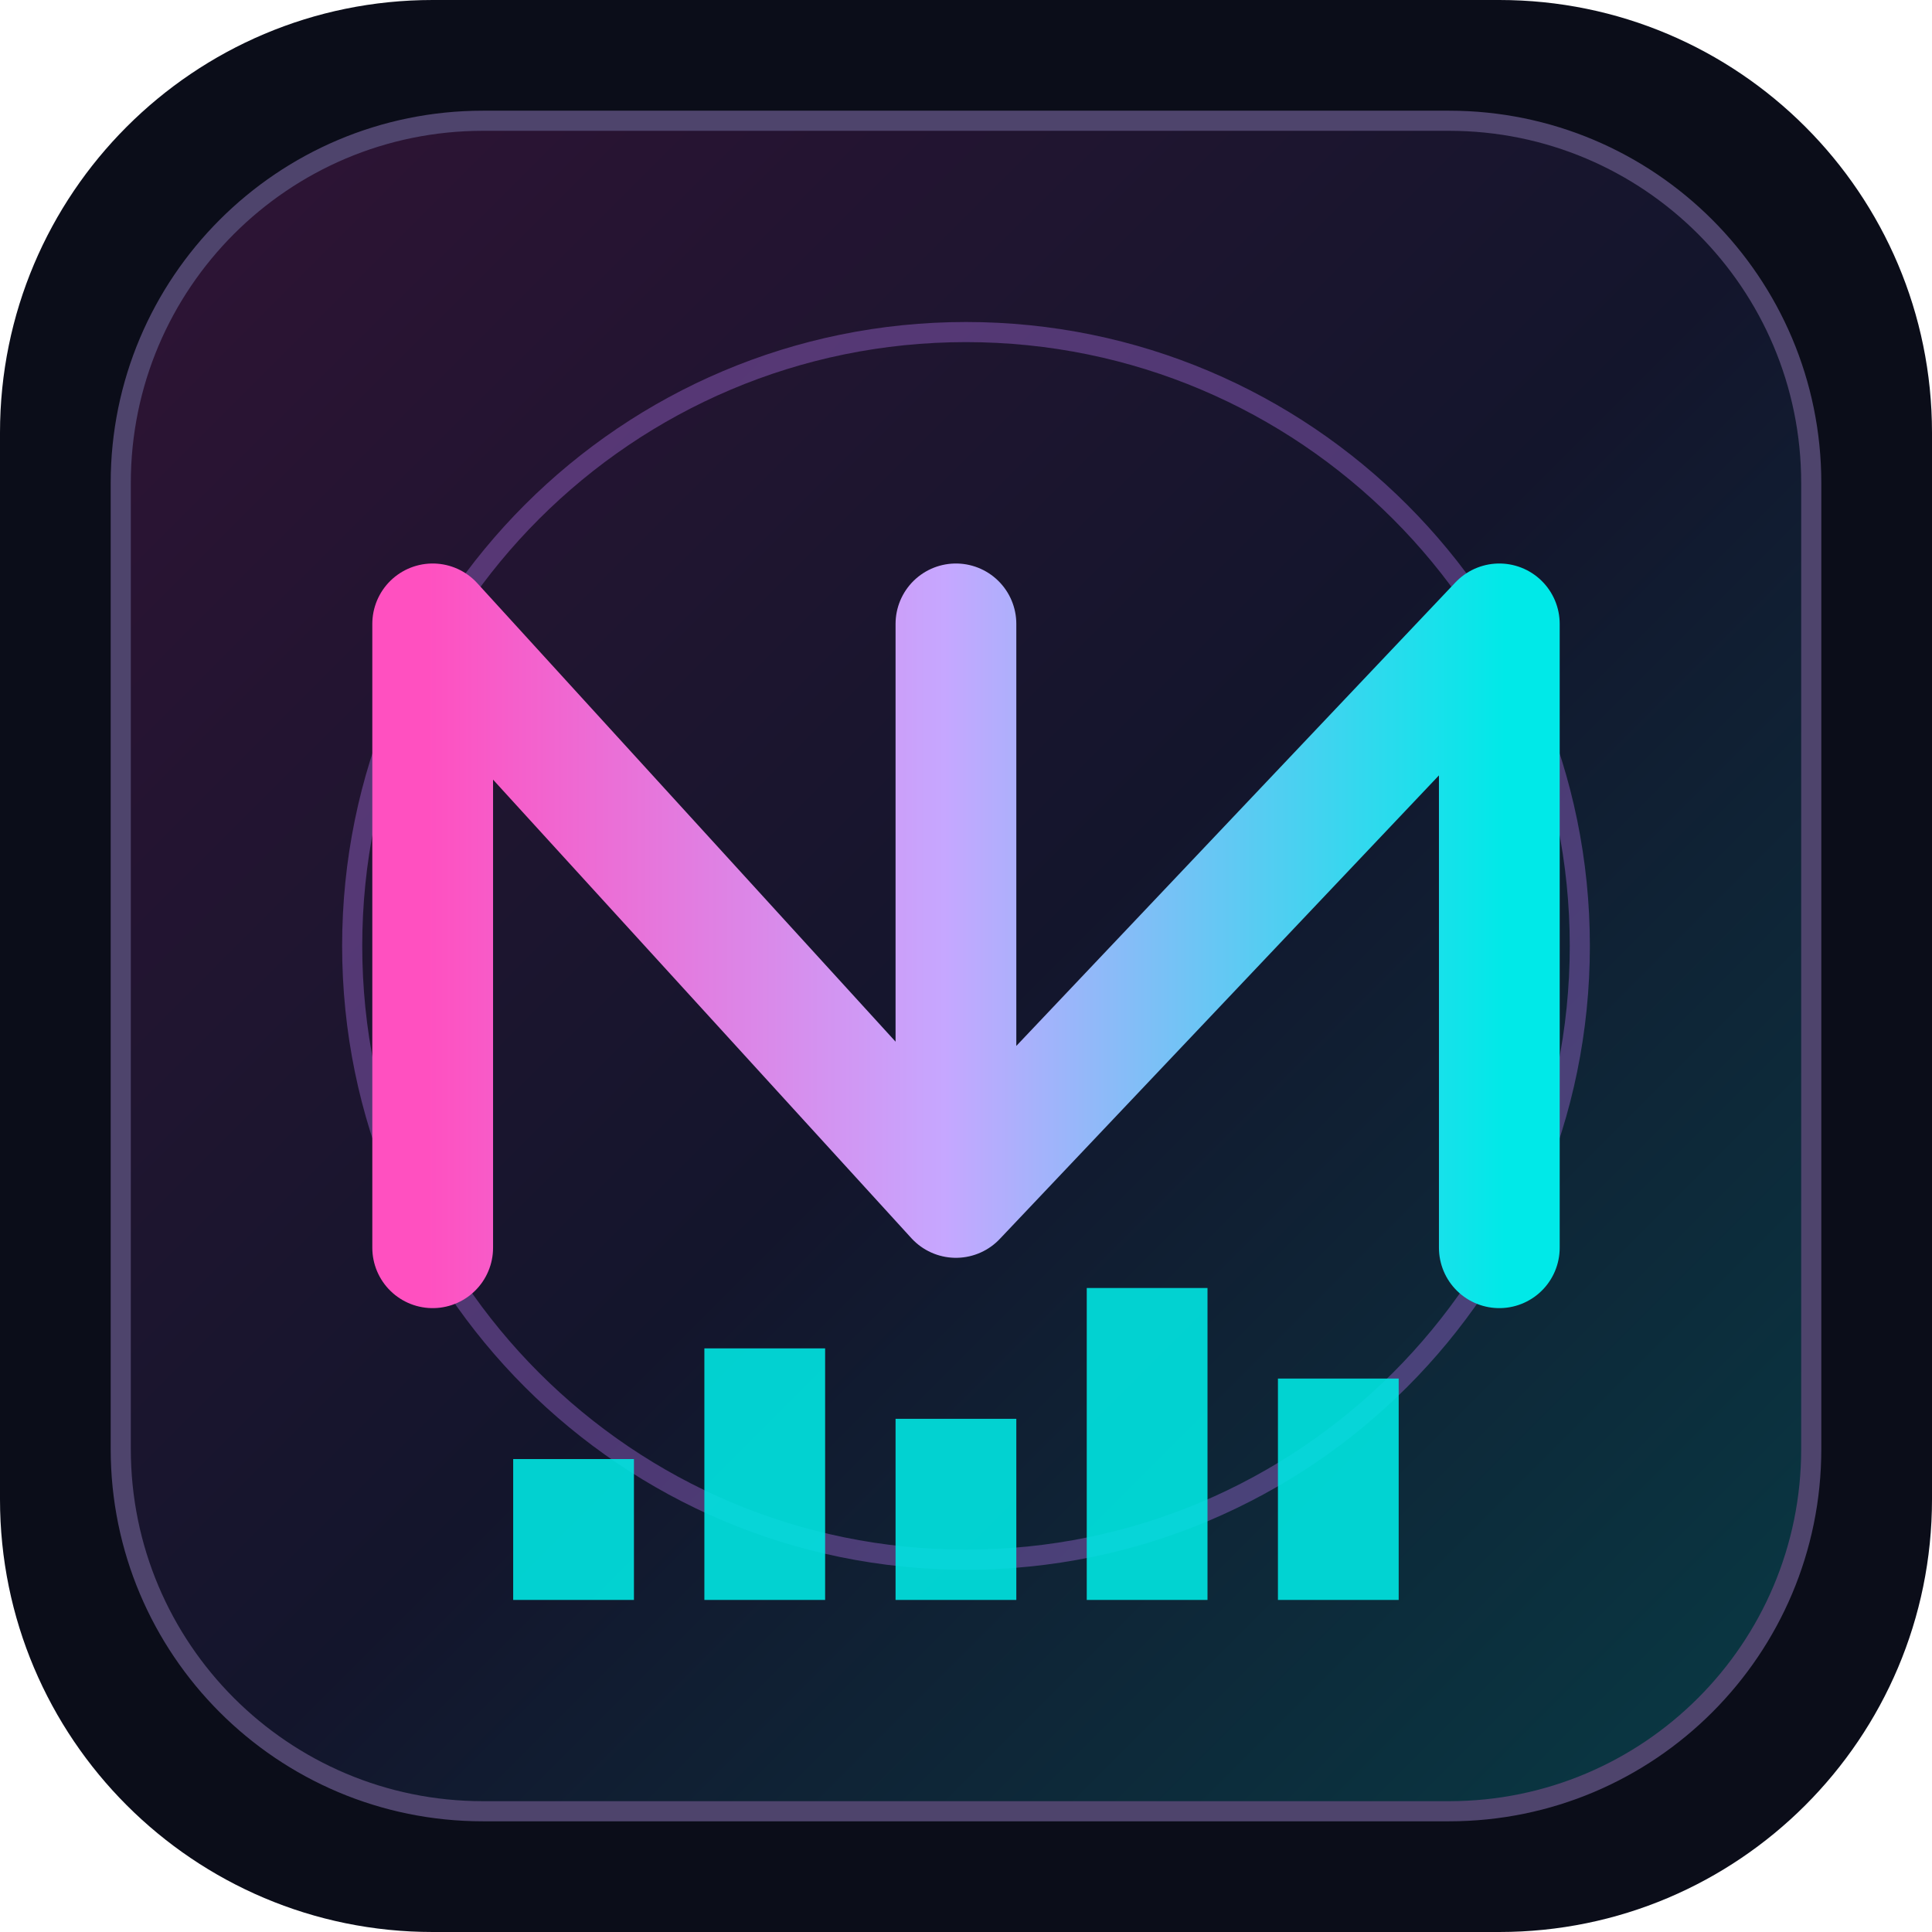
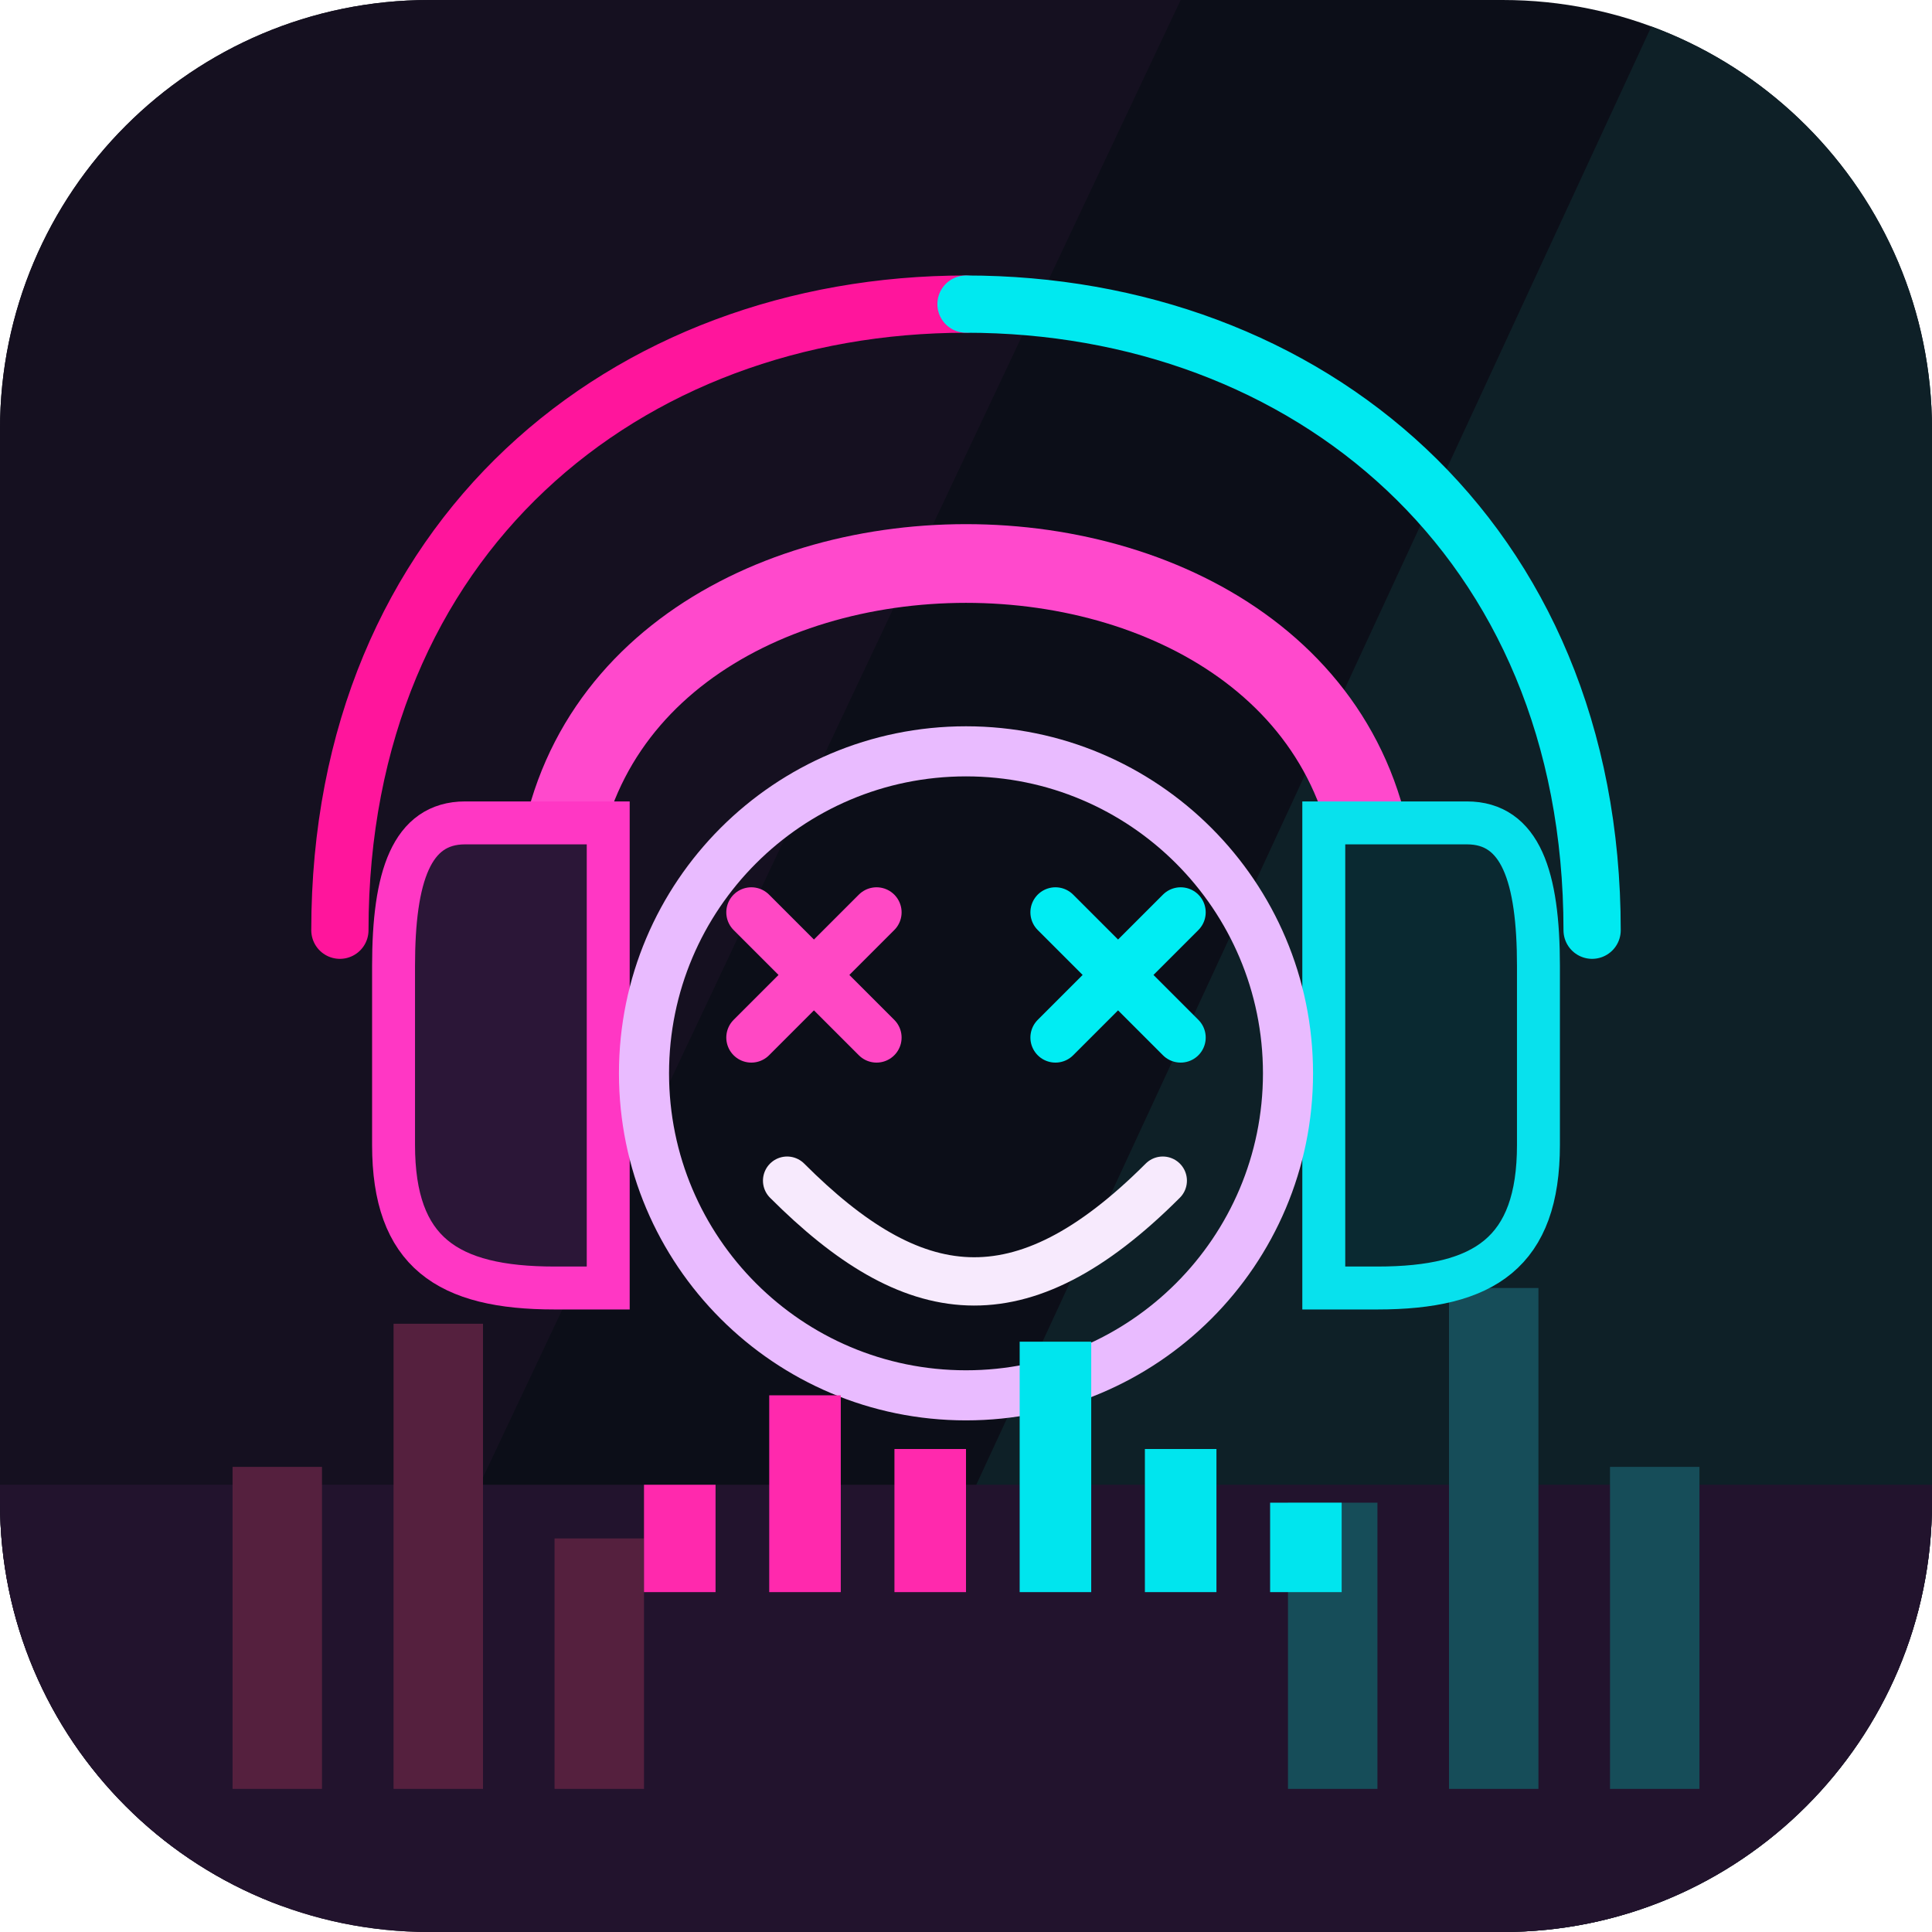
- <svg xmlns="http://www.w3.org/2000/svg" viewBox="0 0 192 192">
+ <svg xmlns="http://www.w3.org/2000/svg" viewBox="0 0 108 108">
  <defs>
-     <linearGradient id="b" x2="1" y2="1">
-       <stop stop-color="#301435" />
-       <stop offset=".52" stop-color="#13152c" />
-       <stop offset="1" stop-color="#083b45" />
-     </linearGradient>
-     <linearGradient id="n">
-       <stop stop-color="#ff50c0" />
-       <stop offset=".48" stop-color="#c6a7ff" />
-       <stop offset="1" stop-color="#00e9e8" />
-     </linearGradient>
+     <clipPath id="mask">
+       <rect width="108" height="108" rx="24" />
+     </clipPath>
  </defs>
-   <rect width="192" height="192" rx="43" fill="#0b0d19" />
-   <rect x="12" y="12" width="168" height="168" rx="36" fill="url(#b)" stroke="#4e446c" stroke-width="2" />
-   <circle cx="96" cy="94" r="61" fill="none" stroke="#a46bdb" opacity=".4" stroke-width="2" />
-   <path d="M43 124V62L95 119V62M95 119L149 62V124" fill="none" stroke="url(#n)" stroke-width="12" stroke-linejoin="round" stroke-linecap="round" />
-   <path d="M51 145h12v14H51zm19-11h12v25H70zm19 7h12v18H89zm19-13h12v31h-12zm19 9h12v22h-12z" fill="#00e6e2" opacity=".9" />
+   <g clip-path="url(#mask)">
+     <path d="M0,0 L108,0 L108,108 L0,108 Z" fill="#0C0E18" />
+     <path d="M0,0 L66,0 L15,108 L0,108 Z" fill="#151020" />
+     <path d="M93,0 L108,0 L108,108 L43,108 Z" fill="#0E2027" />
+     <path d="M0,83 L108,83 L108,108 L0,108 Z" fill="#22132D" />
+     <path d="M13,82 L18,82 L18,100 L13,100 Z M22,74 L27,74 L27,100 L22,100 Z M31,86 L36,86 L36,100 L31,100 Z" fill="#55203E" />
+     <path d="M72,84 L77,84 L77,100 L72,100 Z M81,72 L86,72 L86,100 L81,100 Z M90,82 L95,82 L95,100 L90,100 Z" fill="#164D59" />
+     <path d="M19,52 C19,30 35,17 54,17" fill="#00000000" stroke="#FF159C" stroke-width="3.2" stroke-linecap="round" />
+     <path d="M54,17 C73,17 89,30 89,52" fill="#00000000" stroke="#00E9F0" stroke-width="3.2" stroke-linecap="round" />
+     <path d="M31,51 C31,25 77,25 77,51" fill="#00000000" stroke="#FF49CC" stroke-width="4.4" stroke-linecap="round" />
+     <path d="M26,46 C23,46 22,49 22,54 L22,64 C22,70 25,72 31,72 L34,72 L34,46 Z" fill="#2B1637" stroke="#FF37C4" stroke-width="2.4" />
+     <path d="M82,46 C85,46 86,49 86,54 L86,64 C86,70 83,72 77,72 L74,72 L74,46 Z" fill="#0A2931" stroke="#08E1ED" stroke-width="2.4" />
+     <path d="M72,60 A18,18 0,1 1,36 60 A18,18 0,1 1,72 60" fill="#00000000" stroke="#E9BBFF" stroke-width="2.8" />
+     <path d="M42,51 L49,58 M49,51 L42,58" fill="#00000000" stroke="#FF48C4" stroke-width="2.8" stroke-linecap="round" />
+     <path d="M59,51 L66,58 M66,51 L59,58" fill="#00000000" stroke="#00EDF3" stroke-width="2.8" stroke-linecap="round" />
+     <path d="M44,66 C51,73 57,74 65,66" fill="#00000000" stroke="#F7EAFD" stroke-width="2.7" stroke-linecap="round" />
+     <path d="M36,83 L40,83 L40,89 L36,89 Z M43,78 L47,78 L47,89 L43,89 Z M50,81 L54,81 L54,89 L50,89 Z" fill="#FF29AD" />
+     <path d="M57,75 L61,75 L61,89 L57,89 Z M64,81 L68,81 L68,89 L64,89 Z M71,84 L75,84 L75,89 L71,89 Z" fill="#00E5EE" />
+   </g>
</svg>
